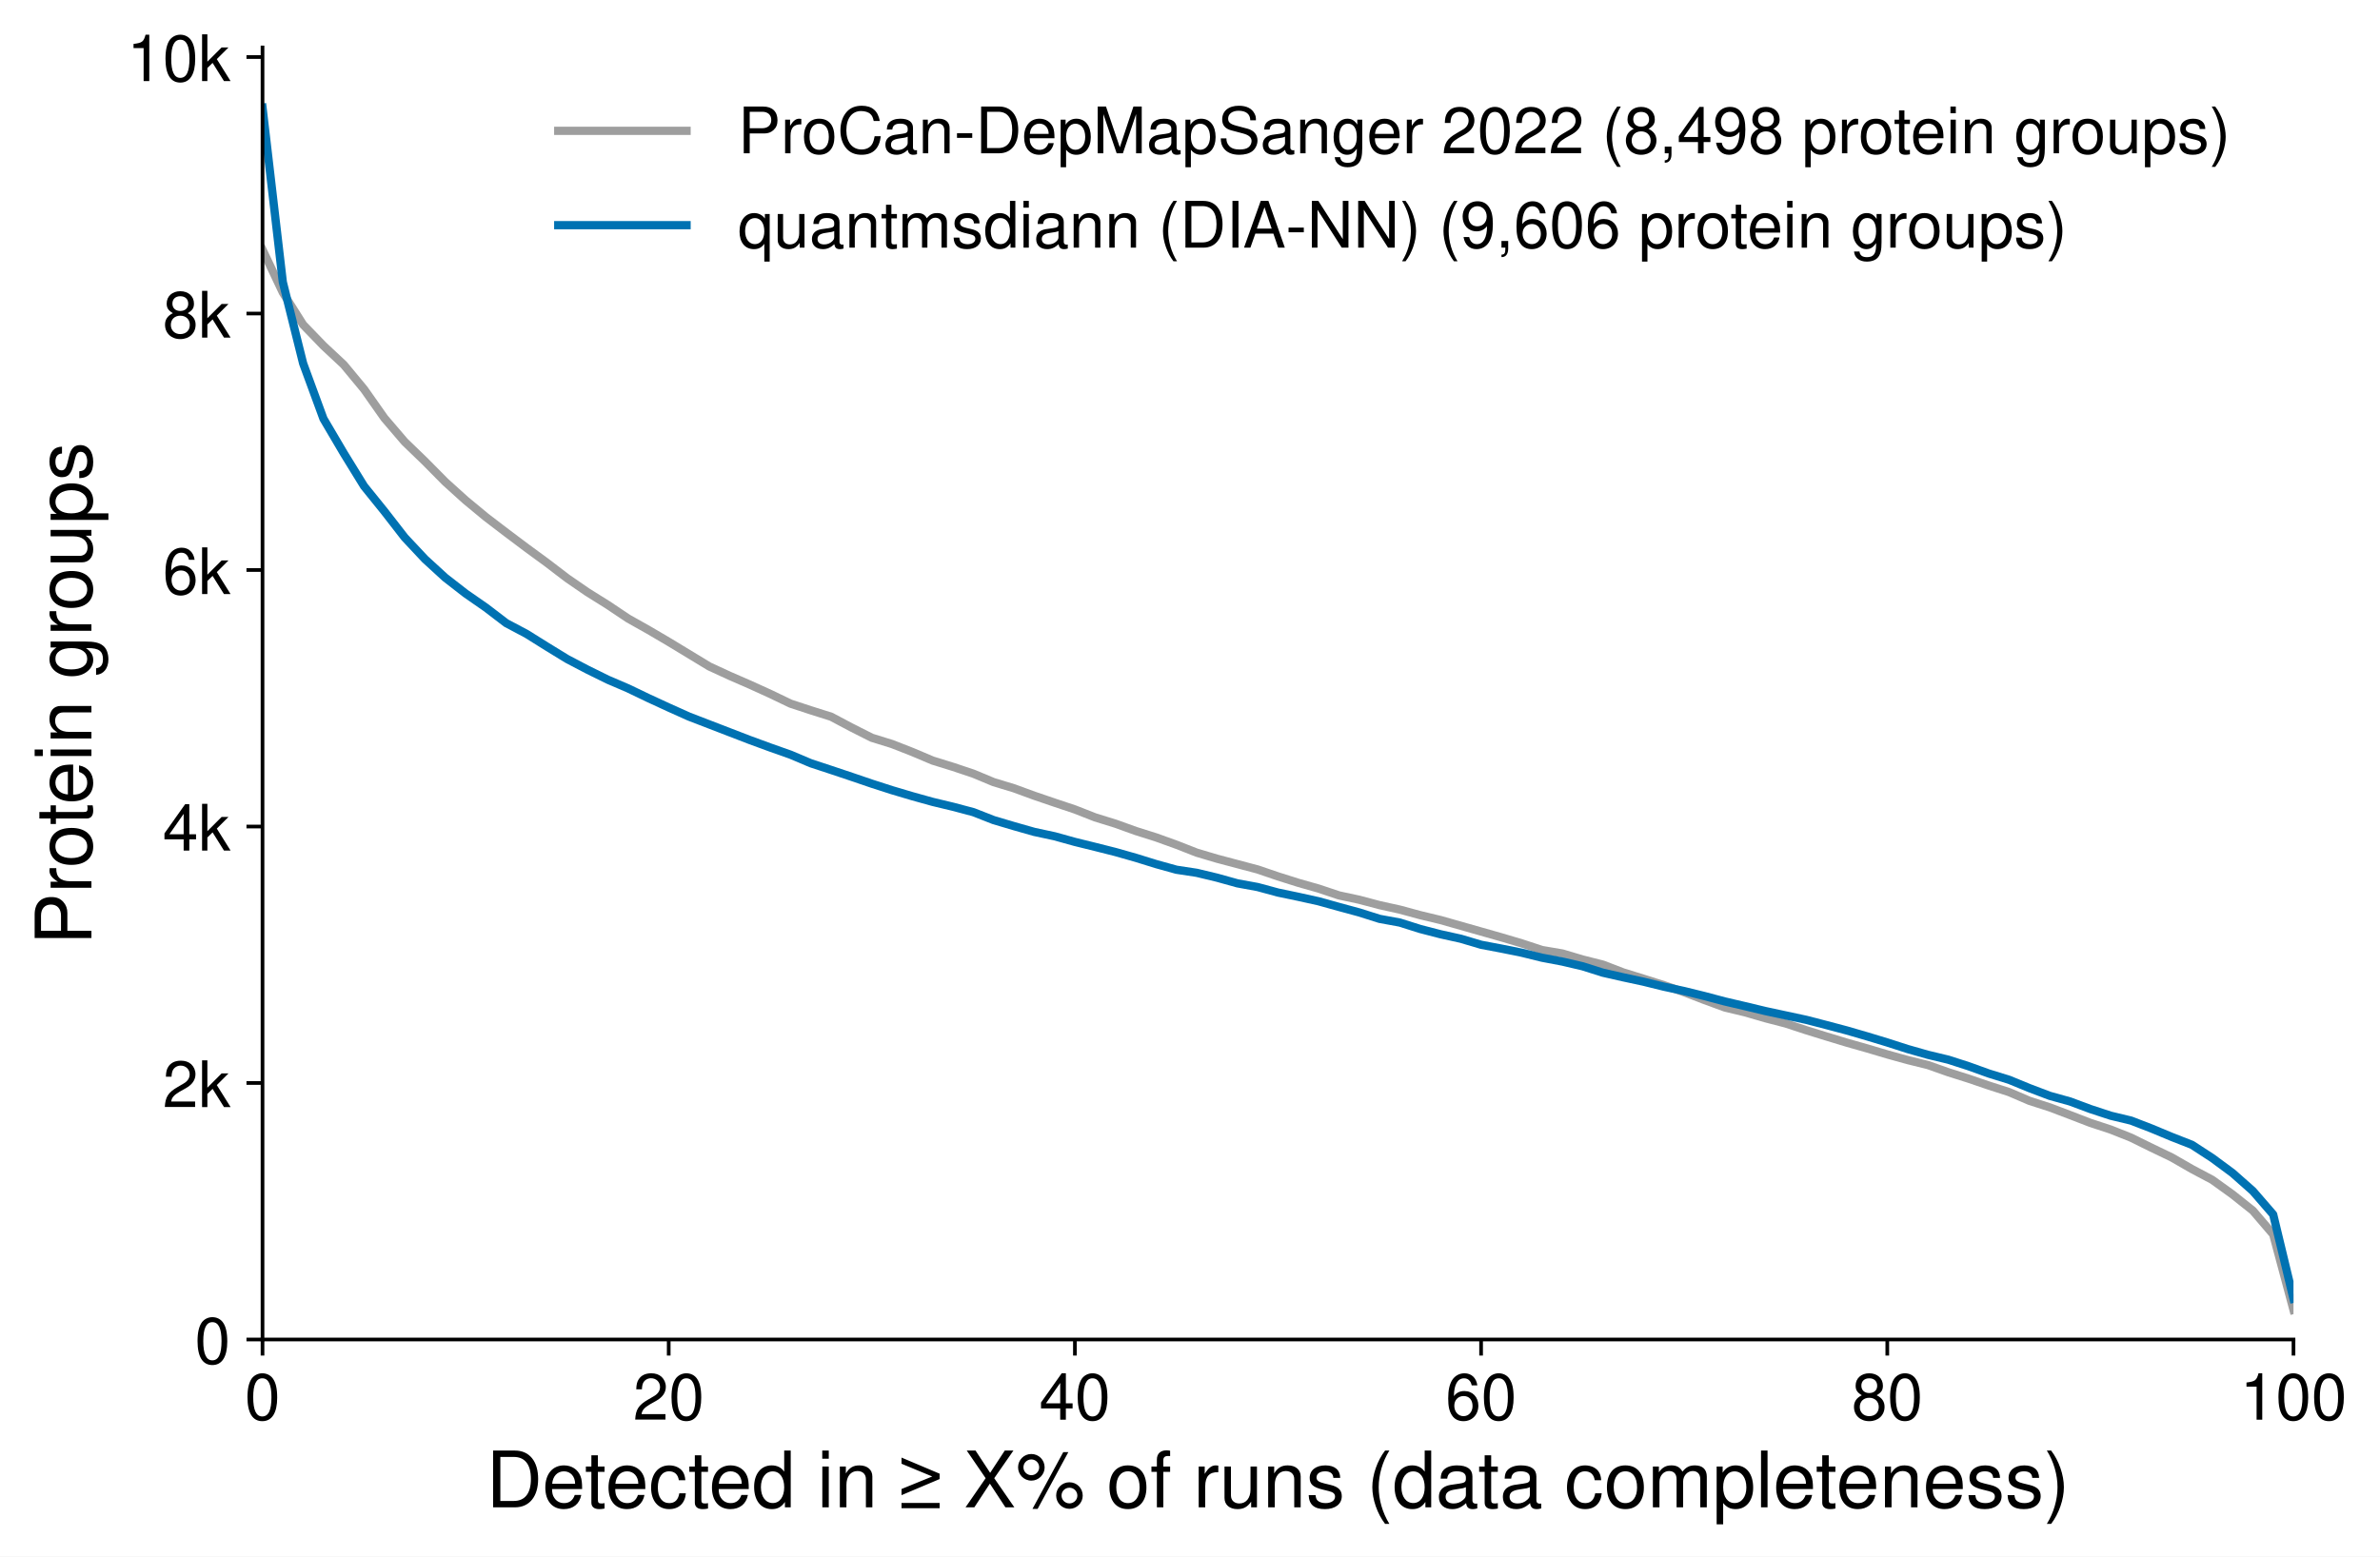
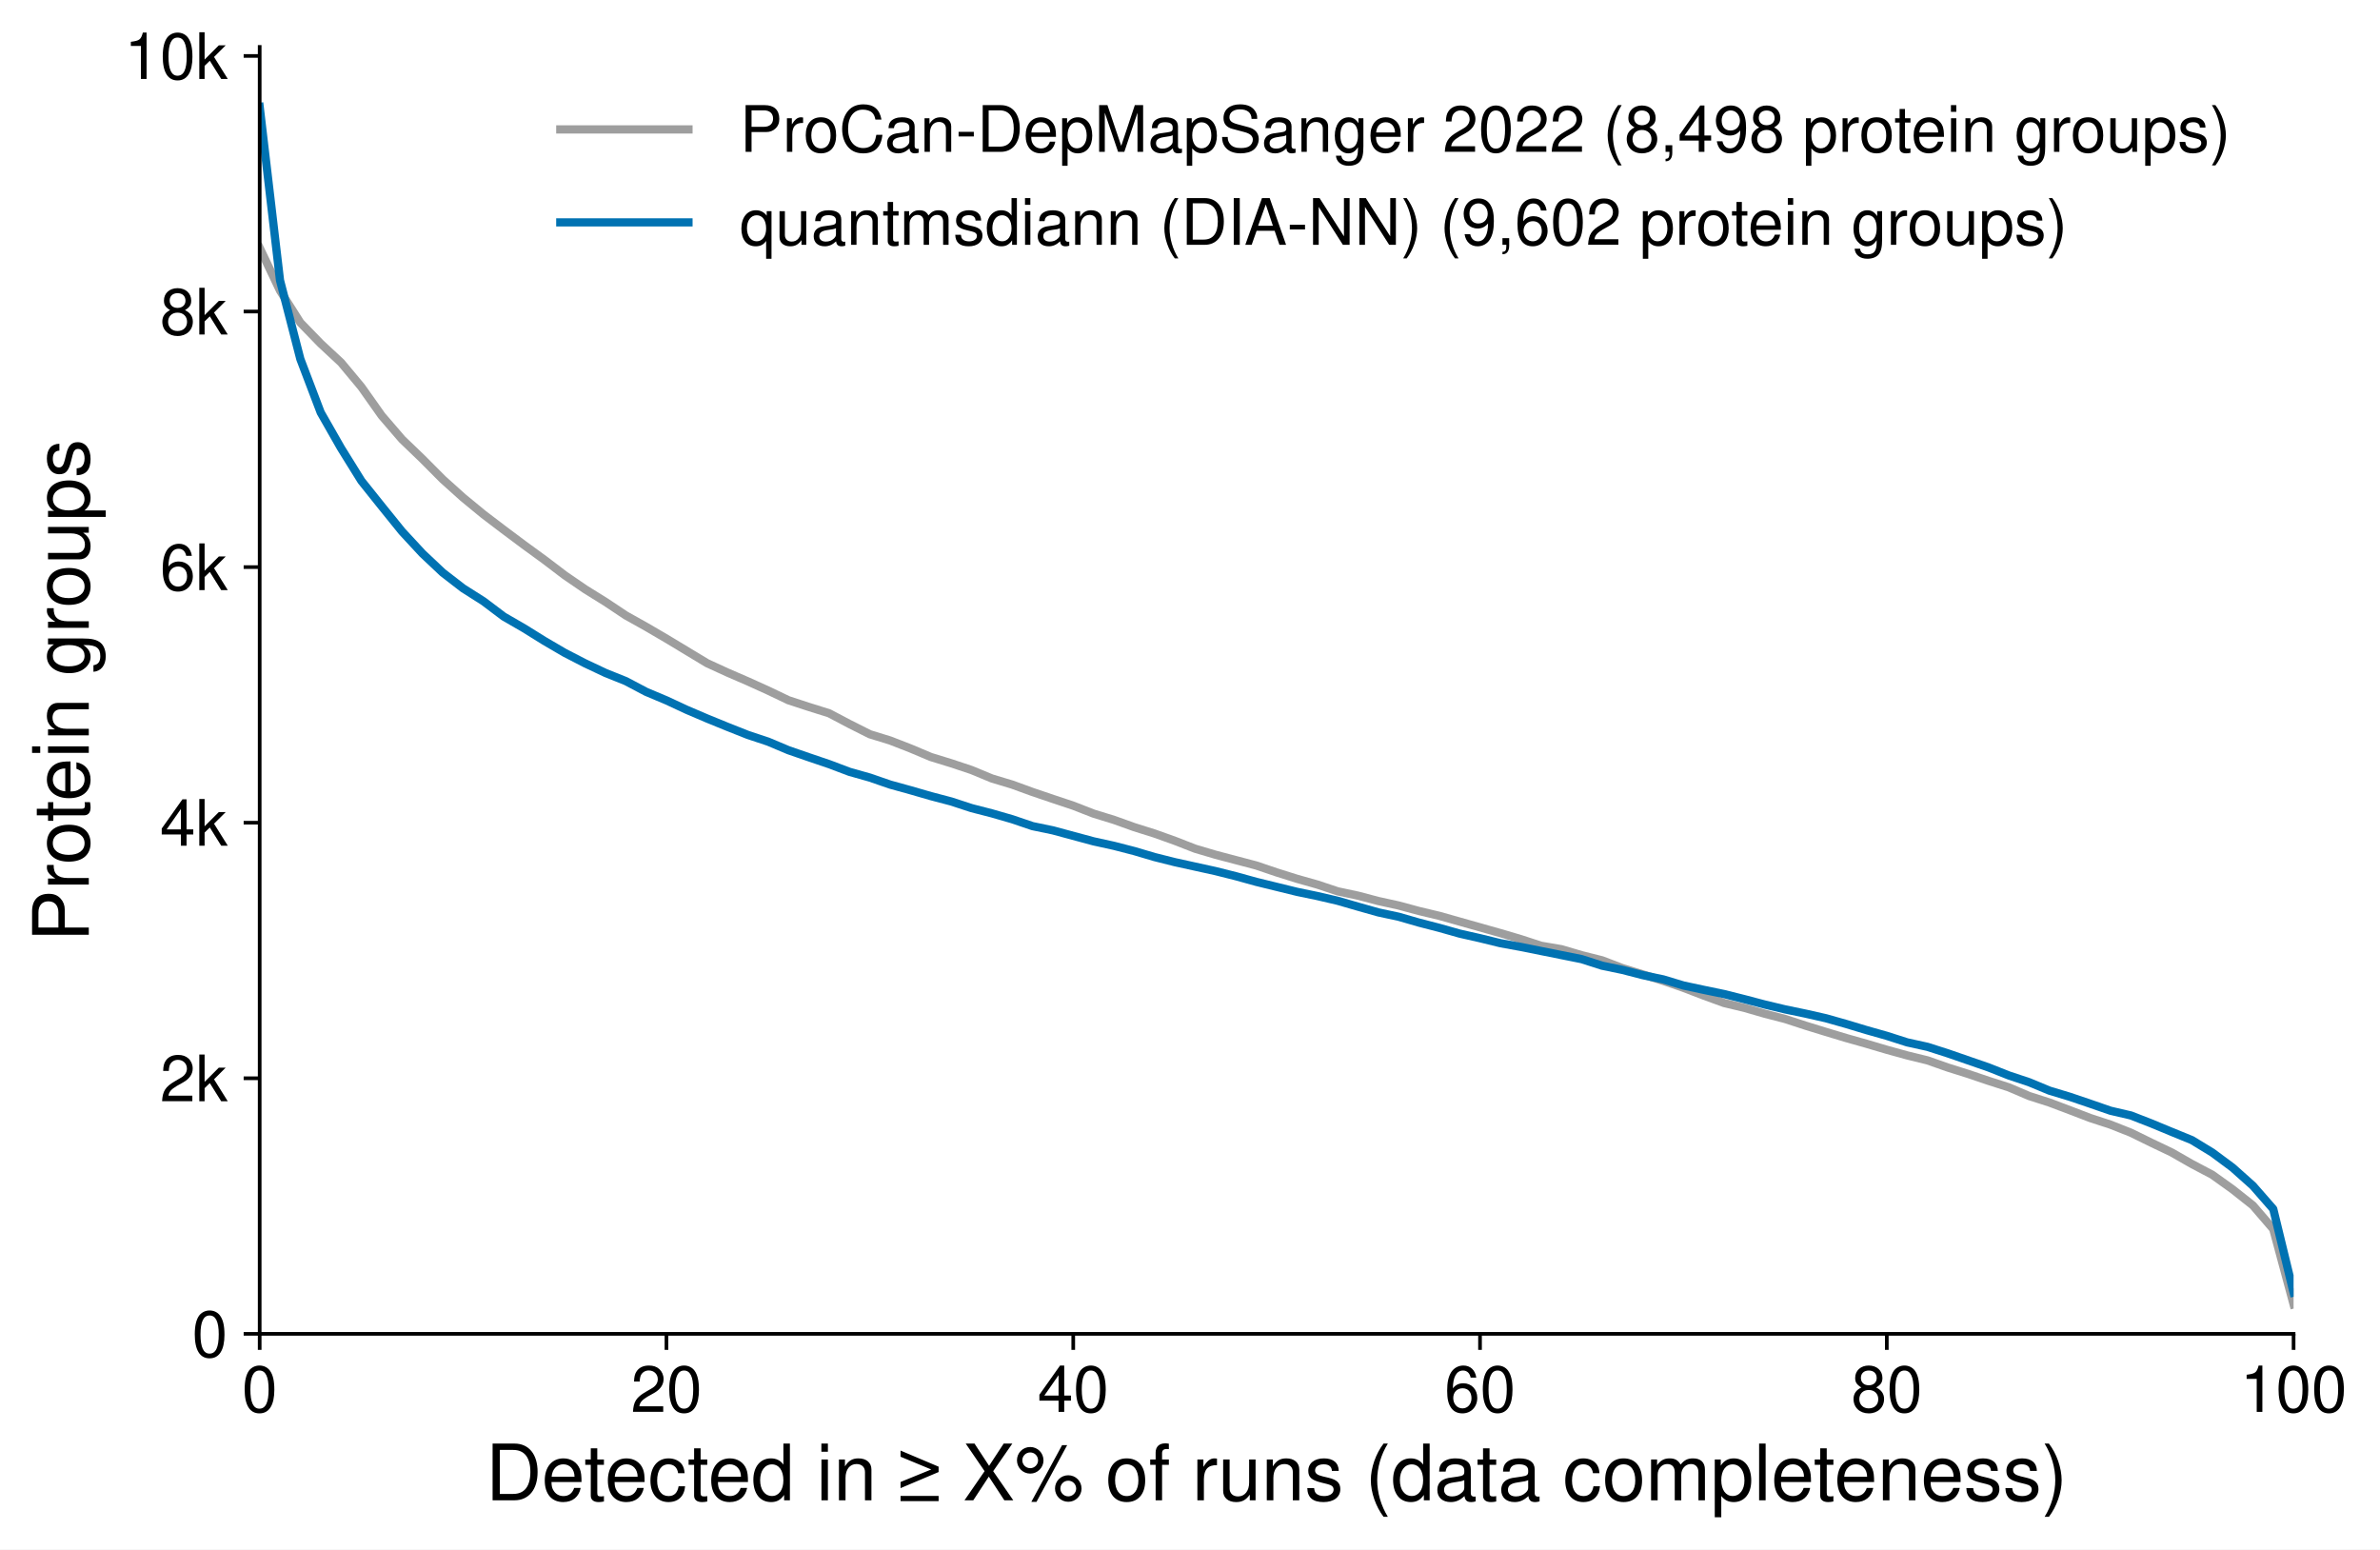
- <svg xmlns="http://www.w3.org/2000/svg" xmlns:xlink="http://www.w3.org/1999/xlink" width="519.33pt" height="339.748pt" viewBox="0 0 519.33 339.748" version="1.1">
+ <svg xmlns="http://www.w3.org/2000/svg" xmlns:xlink="http://www.w3.org/1999/xlink" width="519.915pt" height="338.453pt" viewBox="0 0 519.915 338.453" version="1.1">
  <defs>
    <style type="text/css">*{stroke-linejoin: round; stroke-linecap: butt}</style>
  </defs>
  <g id="figure_1">
    <g id="patch_1">
-       <path d="M 0 339.748  L 519.33 339.748  L 519.33 0  L 0 0  z " style="fill: #ffffff" />
+       <path d="M 0 338.453  L 519.915 338.453  L 519.915 0  L 0 0  z " style="fill: #ffffff" />
    </g>
    <g id="axes_1">
      <g id="patch_2">
-         <path d="M 57.282 292.375  L 500.452 292.375  L 500.452 10.358  L 57.282 10.358  z " style="fill: #ffffff" />
+         <path d="M 56.727 291.354  L 501.037 291.354  L 501.037 10.252  L 56.727 10.252  z " style="fill: #ffffff" />
      </g>
      <g id="matplotlib.axis_1">
        <g id="xtick_1">
          <g id="line2d_1">
            <defs>
-               <path id="m4aeebaa2fd" d="M 0 0  L 0 3.5  " style="stroke: #000000; stroke-width: 0.8" />
+               <path id="m475ac1fa86" d="M 0 0  L 0 3.5  " style="stroke: #000000; stroke-width: 0.8" />
            </defs>
            <g>
-               <use xlink:href="#m4aeebaa2fd" x="57.282" y="292.375" style="stroke: #000000; stroke-width: 0.8" />
+               <use xlink:href="#m475ac1fa86" x="56.727" y="291.354" style="stroke: #000000; stroke-width: 0.8" />
            </g>
          </g>
          <g id="text_1">
-             <text style="font-size: 14px; font-family: 'Helvetica', 'Arial', 'DejaVu Sans', sans-serif; text-anchor: middle" x="57.282" y="309.875" transform="rotate(-0 57.28187 309.8753)">0</text>
+             <text style="font-size: 14px; font-family: 'Helvetica', 'Arial', 'DejaVu Sans', sans-serif; text-anchor: middle" x="56.727" y="308.397" transform="rotate(-0 56.72672 308.3969)">0</text>
          </g>
        </g>
        <g id="xtick_2">
          <g id="line2d_2">
            <g>
-               <use xlink:href="#m4aeebaa2fd" x="145.916" y="292.375" style="stroke: #000000; stroke-width: 0.8" />
+               <use xlink:href="#m475ac1fa86" x="145.589" y="291.354" style="stroke: #000000; stroke-width: 0.8" />
            </g>
          </g>
          <g id="text_2">
-             <text style="font-size: 14px; font-family: 'Helvetica', 'Arial', 'DejaVu Sans', sans-serif; text-anchor: middle" x="145.916" y="309.875" transform="rotate(-0 145.9159 309.8753)">20</text>
+             <text style="font-size: 14px; font-family: 'Helvetica', 'Arial', 'DejaVu Sans', sans-serif; text-anchor: middle" x="145.589" y="308.397" transform="rotate(-0 145.5887 308.3969)">20</text>
          </g>
        </g>
        <g id="xtick_3">
          <g id="line2d_3">
            <g>
-               <use xlink:href="#m4aeebaa2fd" x="234.55" y="292.375" style="stroke: #000000; stroke-width: 0.8" />
+               <use xlink:href="#m475ac1fa86" x="234.451" y="291.354" style="stroke: #000000; stroke-width: 0.8" />
            </g>
          </g>
          <g id="text_3">
-             <text style="font-size: 14px; font-family: 'Helvetica', 'Arial', 'DejaVu Sans', sans-serif; text-anchor: middle" x="234.55" y="309.875" transform="rotate(-0 234.5499 309.8753)">40</text>
+             <text style="font-size: 14px; font-family: 'Helvetica', 'Arial', 'DejaVu Sans', sans-serif; text-anchor: middle" x="234.451" y="308.397" transform="rotate(-0 234.4507 308.3969)">40</text>
          </g>
        </g>
        <g id="xtick_4">
          <g id="line2d_4">
            <g>
-               <use xlink:href="#m4aeebaa2fd" x="323.184" y="292.375" style="stroke: #000000; stroke-width: 0.8" />
+               <use xlink:href="#m475ac1fa86" x="323.313" y="291.354" style="stroke: #000000; stroke-width: 0.8" />
            </g>
          </g>
          <g id="text_4">
-             <text style="font-size: 14px; font-family: 'Helvetica', 'Arial', 'DejaVu Sans', sans-serif; text-anchor: middle" x="323.184" y="309.875" transform="rotate(-0 323.1839 309.8753)">60</text>
+             <text style="font-size: 14px; font-family: 'Helvetica', 'Arial', 'DejaVu Sans', sans-serif; text-anchor: middle" x="323.313" y="308.397" transform="rotate(-0 323.3127 308.3969)">60</text>
          </g>
        </g>
        <g id="xtick_5">
          <g id="line2d_5">
            <g>
-               <use xlink:href="#m4aeebaa2fd" x="411.818" y="292.375" style="stroke: #000000; stroke-width: 0.8" />
+               <use xlink:href="#m475ac1fa86" x="412.175" y="291.354" style="stroke: #000000; stroke-width: 0.8" />
            </g>
          </g>
          <g id="text_5">
-             <text style="font-size: 14px; font-family: 'Helvetica', 'Arial', 'DejaVu Sans', sans-serif; text-anchor: middle" x="411.818" y="309.875" transform="rotate(-0 411.8179 309.8753)">80</text>
+             <text style="font-size: 14px; font-family: 'Helvetica', 'Arial', 'DejaVu Sans', sans-serif; text-anchor: middle" x="412.175" y="308.397" transform="rotate(-0 412.1747 308.3969)">80</text>
          </g>
        </g>
        <g id="xtick_6">
          <g id="line2d_6">
            <g>
-               <use xlink:href="#m4aeebaa2fd" x="500.452" y="292.375" style="stroke: #000000; stroke-width: 0.8" />
+               <use xlink:href="#m475ac1fa86" x="501.037" y="291.354" style="stroke: #000000; stroke-width: 0.8" />
            </g>
          </g>
          <g id="text_6">
-             <text style="font-size: 14px; font-family: 'Helvetica', 'Arial', 'DejaVu Sans', sans-serif; text-anchor: middle" x="500.452" y="309.875" transform="rotate(-0 500.4519 309.8753)">100</text>
+             <text style="font-size: 14px; font-family: 'Helvetica', 'Arial', 'DejaVu Sans', sans-serif; text-anchor: middle" x="501.037" y="308.397" transform="rotate(-0 501.0367 308.3969)">100</text>
          </g>
        </g>
        <g id="text_7">
-           <text style="font-size: 17px; font-family: 'Helvetica', 'Arial', 'DejaVu Sans', sans-serif; text-anchor: middle" x="278.867" y="329.004" transform="rotate(-0 278.8669 329.0043)">Detected in ≥ X% of runs (data completeness)</text>
+           <text style="font-size: 17px; font-family: 'Helvetica', 'Arial', 'DejaVu Sans', sans-serif; text-anchor: middle" x="278.882" y="327.709" transform="rotate(-0 278.8817 327.7091)">Detected in ≥ X% of runs (data completeness)</text>
        </g>
      </g>
      <g id="matplotlib.axis_2">
        <g id="ytick_1">
          <g id="line2d_7">
            <defs>
-               <path id="m8767d56be3" d="M 0 0  L -3.5 0  " style="stroke: #000000; stroke-width: 0.8" />
+               <path id="m5420dd4fbb" d="M 0 0  L -3.5 0  " style="stroke: #000000; stroke-width: 0.8" />
            </defs>
            <g>
-               <use xlink:href="#m8767d56be3" x="57.282" y="292.375" style="stroke: #000000; stroke-width: 0.8" />
+               <use xlink:href="#m5420dd4fbb" x="56.727" y="291.354" style="stroke: #000000; stroke-width: 0.8" />
            </g>
          </g>
          <g id="text_8">
-             <text style="font-size: 14px; font-family: 'Helvetica', 'Arial', 'DejaVu Sans', sans-serif; text-anchor: end" x="50.282" y="297.625" transform="rotate(-0 50.28187 297.6253)">0</text>
+             <text style="font-size: 14px; font-family: 'Helvetica', 'Arial', 'DejaVu Sans', sans-serif; text-anchor: end" x="49.727" y="296.375" transform="rotate(-0 49.72672 296.3755)">0</text>
          </g>
        </g>
        <g id="ytick_2">
          <g id="line2d_8">
            <g>
-               <use xlink:href="#m8767d56be3" x="57.282" y="236.39" style="stroke: #000000; stroke-width: 0.8" />
+               <use xlink:href="#m5420dd4fbb" x="56.727" y="235.528" style="stroke: #000000; stroke-width: 0.8" />
            </g>
          </g>
          <g id="text_9">
-             <text style="font-size: 14px; font-family: 'Helvetica', 'Arial', 'DejaVu Sans', sans-serif; text-anchor: end" x="50.282" y="241.64" transform="rotate(-0 50.28187 241.6403)">2k</text>
+             <text style="font-size: 14px; font-family: 'Helvetica', 'Arial', 'DejaVu Sans', sans-serif; text-anchor: end" x="49.727" y="240.549" transform="rotate(-0 49.72672 240.5489)">2k</text>
          </g>
        </g>
        <g id="ytick_3">
          <g id="line2d_9">
            <g>
-               <use xlink:href="#m8767d56be3" x="57.282" y="180.405" style="stroke: #000000; stroke-width: 0.8" />
+               <use xlink:href="#m5420dd4fbb" x="56.727" y="179.701" style="stroke: #000000; stroke-width: 0.8" />
            </g>
          </g>
          <g id="text_10">
-             <text style="font-size: 14px; font-family: 'Helvetica', 'Arial', 'DejaVu Sans', sans-serif; text-anchor: end" x="50.282" y="185.655" transform="rotate(-0 50.28187 185.6552)">4k</text>
+             <text style="font-size: 14px; font-family: 'Helvetica', 'Arial', 'DejaVu Sans', sans-serif; text-anchor: end" x="49.727" y="184.722" transform="rotate(-0 49.72672 184.7224)">4k</text>
          </g>
        </g>
        <g id="ytick_4">
          <g id="line2d_10">
            <g>
-               <use xlink:href="#m8767d56be3" x="57.282" y="124.42" style="stroke: #000000; stroke-width: 0.8" />
+               <use xlink:href="#m5420dd4fbb" x="56.727" y="123.874" style="stroke: #000000; stroke-width: 0.8" />
            </g>
          </g>
          <g id="text_11">
-             <text style="font-size: 14px; font-family: 'Helvetica', 'Arial', 'DejaVu Sans', sans-serif; text-anchor: end" x="50.282" y="129.67" transform="rotate(-0 50.28187 129.6701)">6k</text>
+             <text style="font-size: 14px; font-family: 'Helvetica', 'Arial', 'DejaVu Sans', sans-serif; text-anchor: end" x="49.727" y="128.896" transform="rotate(-0 49.72672 128.8959)">6k</text>
          </g>
        </g>
        <g id="ytick_5">
          <g id="line2d_11">
            <g>
-               <use xlink:href="#m8767d56be3" x="57.282" y="68.435" style="stroke: #000000; stroke-width: 0.8" />
+               <use xlink:href="#m5420dd4fbb" x="56.727" y="68.048" style="stroke: #000000; stroke-width: 0.8" />
            </g>
          </g>
          <g id="text_12">
-             <text style="font-size: 14px; font-family: 'Helvetica', 'Arial', 'DejaVu Sans', sans-serif; text-anchor: end" x="50.282" y="73.685" transform="rotate(-0 50.28187 73.68507)">8k</text>
+             <text style="font-size: 14px; font-family: 'Helvetica', 'Arial', 'DejaVu Sans', sans-serif; text-anchor: end" x="49.727" y="73.069" transform="rotate(-0 49.72672 73.06934)">8k</text>
          </g>
        </g>
        <g id="ytick_6">
          <g id="line2d_12">
            <g>
-               <use xlink:href="#m8767d56be3" x="57.282" y="12.45" style="stroke: #000000; stroke-width: 0.8" />
+               <use xlink:href="#m5420dd4fbb" x="56.727" y="12.221" style="stroke: #000000; stroke-width: 0.8" />
            </g>
          </g>
          <g id="text_13">
-             <text style="font-size: 14px; font-family: 'Helvetica', 'Arial', 'DejaVu Sans', sans-serif; text-anchor: end" x="50.282" y="17.7" transform="rotate(-0 50.28187 17.7)">10k</text>
+             <text style="font-size: 14px; font-family: 'Helvetica', 'Arial', 'DejaVu Sans', sans-serif; text-anchor: end" x="49.727" y="17.243" transform="rotate(-0 49.72672 17.24281)">10k</text>
          </g>
        </g>
        <g id="text_14">
-           <text style="font-size: 17px; font-family: 'Helvetica', 'Arial', 'DejaVu Sans', sans-serif; text-anchor: middle" x="19.95" y="151.366" transform="rotate(-90 19.95 151.3665)">Protein groups</text>
+           <text style="font-size: 17px; font-family: 'Helvetica', 'Arial', 'DejaVu Sans', sans-serif; text-anchor: middle" x="19.395" y="150.803" transform="rotate(-90 19.39484 150.8031)">Protein groups</text>
        </g>
      </g>
      <g id="line2d_13">
-         <path d="M 57.282 54.495  L 61.714 63.844  L 66.145 70.87  L 70.577 75.461  L 75.009 79.604  L 79.44 84.951  L 83.872 91.249  L 88.304 96.428  L 92.735 100.71  L 97.167 105.189  L 101.599 109.192  L 106.031 112.859  L 110.462 116.246  L 114.894 119.577  L 119.326 122.825  L 123.757 126.212  L 128.189 129.263  L 132.621 132.034  L 137.052 135.001  L 141.484 137.493  L 145.916 140.096  L 150.348 142.783  L 154.779 145.471  L 159.211 147.514  L 163.643 149.445  L 168.074 151.461  L 172.506 153.588  L 176.938 155.044  L 181.369 156.444  L 185.801 158.795  L 190.233 161.034  L 194.665 162.406  L 199.096 164.142  L 203.528 166.017  L 207.96 167.389  L 212.391 168.872  L 216.823 170.72  L 221.255 172.063  L 225.686 173.687  L 230.118 175.199  L 234.55 176.682  L 238.982 178.418  L 243.413 179.789  L 247.845 181.385  L 252.277 182.785  L 256.708 184.38  L 261.14 186.116  L 265.572 187.431  L 270.003 188.607  L 274.435 189.783  L 278.867 191.294  L 283.299 192.694  L 287.73 193.954  L 292.162 195.437  L 296.594 196.389  L 301.025 197.565  L 305.457 198.544  L 309.889 199.748  L 314.32 200.812  L 318.752 202.071  L 323.184 203.331  L 327.616 204.591  L 332.047 205.906  L 336.479 207.362  L 340.911 208.118  L 345.342 209.433  L 349.774 210.553  L 354.206 212.261  L 358.637 213.632  L 363.069 215.032  L 367.501 216.572  L 371.933 218.279  L 376.364 219.903  L 380.796 220.966  L 385.228 222.254  L 389.659 223.402  L 394.091 224.857  L 398.523 226.229  L 402.954 227.573  L 407.386 228.832  L 411.818 230.148  L 416.25 231.38  L 420.681 232.471  L 425.113 234.039  L 429.545 235.439  L 433.976 236.95  L 438.408 238.378  L 442.84 240.281  L 447.271 241.709  L 451.703 243.388  L 456.135 245.096  L 460.567 246.552  L 464.998 248.315  L 469.43 250.499  L 473.862 252.626  L 478.293 255.173  L 482.725 257.525  L 487.157 260.716  L 491.588 264.243  L 496.02 269.421  L 500.452 285.909  " clip-path="url(#p4506724e0b)" style="fill: none; stroke: #9e9e9e; stroke-width: 1.8; stroke-linecap: square" />
+         <path d="M 56.727 54.147  L 61.17 63.47  L 65.613 70.476  L 70.056 75.054  L 74.499 79.185  L 78.942 84.517  L 83.385 90.797  L 87.828 95.961  L 92.272 100.232  L 96.715 104.698  L 101.158 108.69  L 105.601 112.346  L 110.044 115.724  L 114.487 119.045  L 118.93 122.283  L 123.373 125.661  L 127.816 128.703  L 132.259 131.467  L 136.703 134.426  L 141.146 136.91  L 145.589 139.506  L 150.032 142.186  L 154.475 144.865  L 158.918 146.903  L 163.361 148.829  L 167.804 150.839  L 172.247 152.96  L 176.69 154.412  L 181.134 155.807  L 185.577 158.152  L 190.02 160.385  L 194.463 161.753  L 198.906 163.483  L 203.349 165.354  L 207.792 166.721  L 212.235 168.201  L 216.678 170.043  L 221.121 171.383  L 225.565 173.002  L 230.008 174.509  L 234.451 175.989  L 238.894 177.719  L 243.337 179.087  L 247.78 180.678  L 252.223 182.074  L 256.666 183.665  L 261.109 185.395  L 265.552 186.707  L 269.996 187.88  L 274.439 189.052  L 278.882 190.559  L 283.325 191.955  L 287.768 193.211  L 292.211 194.69  L 296.654 195.639  L 301.097 196.812  L 305.54 197.789  L 309.983 198.989  L 314.427 200.05  L 318.87 201.306  L 323.313 202.562  L 327.756 203.818  L 332.199 205.13  L 336.642 206.581  L 341.085 207.335  L 345.528 208.647  L 349.971 209.764  L 354.414 211.466  L 358.858 212.834  L 363.301 214.23  L 367.744 215.765  L 372.187 217.468  L 376.63 219.087  L 381.073 220.147  L 385.516 221.431  L 389.959 222.576  L 394.402 224.027  L 398.845 225.395  L 403.289 226.735  L 407.732 227.991  L 412.175 229.303  L 416.618 230.531  L 421.061 231.62  L 425.504 233.183  L 429.947 234.578  L 434.39 236.086  L 438.833 237.509  L 443.276 239.407  L 447.72 240.831  L 452.163 242.506  L 456.606 244.209  L 461.049 245.66  L 465.492 247.419  L 469.935 249.596  L 474.378 251.717  L 478.821 254.257  L 483.264 256.602  L 487.707 259.784  L 492.151 263.301  L 496.594 268.465  L 501.037 284.906  " clip-path="url(#pba5dd48e89)" style="fill: none; stroke: #9e9e9e; stroke-width: 1.8; stroke-linecap: square" />
      </g>
      <g id="line2d_14">
-         <path d="M 57.282 23.479  L 61.714 61.577  L 66.145 79.324  L 70.577 91.389  L 75.009 98.919  L 79.44 106.113  L 83.872 111.6  L 88.304 117.31  L 92.735 122.041  L 97.167 126.1  L 101.599 129.543  L 106.031 132.622  L 110.462 136.009  L 114.894 138.36  L 119.326 141.132  L 123.757 143.847  L 128.189 146.17  L 132.621 148.354  L 137.052 150.257  L 141.484 152.385  L 145.916 154.428  L 150.348 156.416  L 154.779 158.123  L 159.211 159.831  L 163.643 161.538  L 168.074 163.162  L 172.506 164.729  L 176.938 166.605  L 181.369 168.061  L 185.801 169.544  L 190.233 171.056  L 194.665 172.483  L 199.096 173.799  L 203.528 175.031  L 207.96 176.094  L 212.391 177.27  L 216.823 179.006  L 221.255 180.321  L 225.686 181.581  L 230.118 182.533  L 234.55 183.764  L 238.982 184.856  L 243.413 185.976  L 247.845 187.235  L 252.277 188.607  L 256.708 189.839  L 261.14 190.511  L 265.572 191.574  L 270.003 192.806  L 274.435 193.618  L 278.867 194.821  L 283.299 195.745  L 287.73 196.725  L 292.162 197.957  L 296.594 199.16  L 301.025 200.56  L 305.457 201.372  L 309.889 202.771  L 314.32 203.919  L 318.752 204.899  L 323.184 206.214  L 327.616 207.054  L 332.047 207.95  L 336.479 209.042  L 340.911 209.881  L 345.342 210.917  L 349.774 212.317  L 354.206 213.324  L 358.637 214.276  L 363.069 215.368  L 367.501 216.32  L 371.933 217.411  L 376.364 218.587  L 380.796 219.623  L 385.228 220.686  L 389.659 221.638  L 394.091 222.59  L 398.523 223.738  L 402.954 224.913  L 407.386 226.201  L 411.818 227.545  L 416.25 228.972  L 420.681 230.232  L 425.113 231.296  L 429.545 232.723  L 433.976 234.319  L 438.408 235.69  L 442.84 237.51  L 447.271 239.19  L 451.703 240.421  L 456.135 242.073  L 460.567 243.528  L 464.998 244.592  L 469.43 246.3  L 473.862 248.147  L 478.293 249.883  L 482.725 252.766  L 487.157 256.041  L 491.588 259.96  L 496.02 265.083  L 500.452 283.474  " clip-path="url(#p4506724e0b)" style="fill: none; stroke: #0072b2; stroke-width: 1.8; stroke-linecap: square" />
+         <path d="M 56.727 23.331  L 61.17 61.237  L 65.613 78.432  L 70.056 90.099  L 74.499 97.887  L 78.942 105.033  L 83.385 110.588  L 87.828 116.087  L 92.272 120.888  L 96.715 125.075  L 101.158 128.508  L 105.601 131.327  L 110.044 134.677  L 114.487 137.245  L 118.93 140.008  L 123.373 142.604  L 127.816 144.893  L 132.259 146.987  L 136.703 148.773  L 141.146 151.118  L 145.589 152.988  L 150.032 155.054  L 154.475 156.952  L 158.918 158.766  L 163.361 160.525  L 167.804 162.004  L 172.247 163.874  L 176.69 165.409  L 181.134 166.917  L 185.577 168.592  L 190.02 169.848  L 194.463 171.383  L 198.906 172.611  L 203.349 173.895  L 207.792 175.067  L 212.235 176.519  L 216.678 177.663  L 221.121 178.947  L 225.565 180.455  L 230.008 181.376  L 234.451 182.576  L 238.894 183.776  L 243.337 184.753  L 247.78 185.898  L 252.223 187.21  L 256.666 188.326  L 261.109 189.303  L 265.552 190.28  L 269.996 191.397  L 274.439 192.625  L 278.882 193.713  L 283.325 194.802  L 287.768 195.723  L 292.211 196.756  L 296.654 198.04  L 301.097 199.296  L 305.54 200.245  L 309.983 201.529  L 314.427 202.674  L 318.87 203.93  L 323.313 204.935  L 327.756 206.023  L 332.199 206.833  L 336.642 207.726  L 341.085 208.619  L 345.528 209.512  L 349.971 210.936  L 354.414 211.857  L 358.858 213.002  L 363.301 213.923  L 367.744 215.263  L 372.187 216.212  L 376.63 217.133  L 381.073 218.249  L 385.516 219.422  L 389.959 220.482  L 394.402 221.403  L 398.845 222.408  L 403.289 223.664  L 407.732 225.004  L 412.175 226.26  L 416.618 227.684  L 421.061 228.661  L 425.504 230.084  L 429.947 231.62  L 434.39 233.155  L 438.833 234.913  L 443.276 236.393  L 447.72 238.235  L 452.163 239.575  L 456.606 241.082  L 461.049 242.618  L 465.492 243.65  L 469.935 245.381  L 474.378 247.223  L 478.821 249.038  L 483.264 251.745  L 487.707 255.039  L 492.151 259.003  L 496.594 264.083  L 501.037 282.338  " clip-path="url(#pba5dd48e89)" style="fill: none; stroke: #0072b2; stroke-width: 1.8; stroke-linecap: square" />
      </g>
      <g id="patch_3">
-         <path d="M 57.282 292.375  L 57.282 10.358  " style="fill: none; stroke: #000000; stroke-width: 0.8; stroke-linejoin: miter; stroke-linecap: square" />
+         <path d="M 56.727 291.354  L 56.727 10.252  " style="fill: none; stroke: #000000; stroke-width: 0.8; stroke-linejoin: miter; stroke-linecap: square" />
      </g>
      <g id="patch_4">
-         <path d="M 57.282 292.375  L 500.452 292.375  " style="fill: none; stroke: #000000; stroke-width: 0.8; stroke-linejoin: miter; stroke-linecap: square" />
+         <path d="M 56.727 291.354  L 501.037 291.354  " style="fill: none; stroke: #000000; stroke-width: 0.8; stroke-linejoin: miter; stroke-linecap: square" />
      </g>
      <g id="legend_1">
        <g id="line2d_15">
-           <path d="M 121.811 28.558  L 135.811 28.558  L 149.811 28.558  " style="fill: none; stroke: #9e9e9e; stroke-width: 1.8; stroke-linecap: square" />
+           <path d="M 122.396 28.268  L 136.396 28.268  L 150.396 28.268  " style="fill: none; stroke: #9e9e9e; stroke-width: 1.8; stroke-linecap: square" />
        </g>
        <g id="text_15">
-           <text style="font-size: 14px; font-family: 'Helvetica', 'Arial', 'DejaVu Sans', sans-serif; text-anchor: start" x="161.011" y="33.458" transform="rotate(-0 161.0109 33.45756)">ProCan-DepMapSanger 2022 (8,498 protein groups)</text>
+           <text style="font-size: 14px; font-family: 'Helvetica', 'Arial', 'DejaVu Sans', sans-serif; text-anchor: start" x="161.596" y="33.168" transform="rotate(-0 161.5958 33.16837)">ProCan-DepMapSanger 2022 (8,498 protein groups)</text>
        </g>
        <g id="line2d_16">
-           <path d="M 121.811 49.155  L 135.811 49.155  L 149.811 49.155  " style="fill: none; stroke: #0072b2; stroke-width: 1.8; stroke-linecap: square" />
+           <path d="M 122.396 48.573  L 136.396 48.573  L 150.396 48.573  " style="fill: none; stroke: #0072b2; stroke-width: 1.8; stroke-linecap: square" />
        </g>
        <g id="text_16">
-           <text style="font-size: 14px; font-family: 'Helvetica', 'Arial', 'DejaVu Sans', sans-serif; text-anchor: start" x="161.011" y="54.055" transform="rotate(-0 161.0109 54.05506)">quantmsdiann (DIA-NN) (9,606 protein groups)</text>
+           <text style="font-size: 14px; font-family: 'Helvetica', 'Arial', 'DejaVu Sans', sans-serif; text-anchor: start" x="161.596" y="53.473" transform="rotate(-0 161.5958 53.47275)">quantmsdiann (DIA-NN) (9,602 protein groups)</text>
        </g>
      </g>
    </g>
  </g>
  <defs>
-     <clipPath id="p4506724e0b">
-       <rect x="57.282" y="10.358" width="443.17" height="282.018" />
+     <clipPath id="pba5dd48e89">
+       <rect x="56.727" y="10.252" width="444.31" height="281.102" />
    </clipPath>
  </defs>
</svg>
